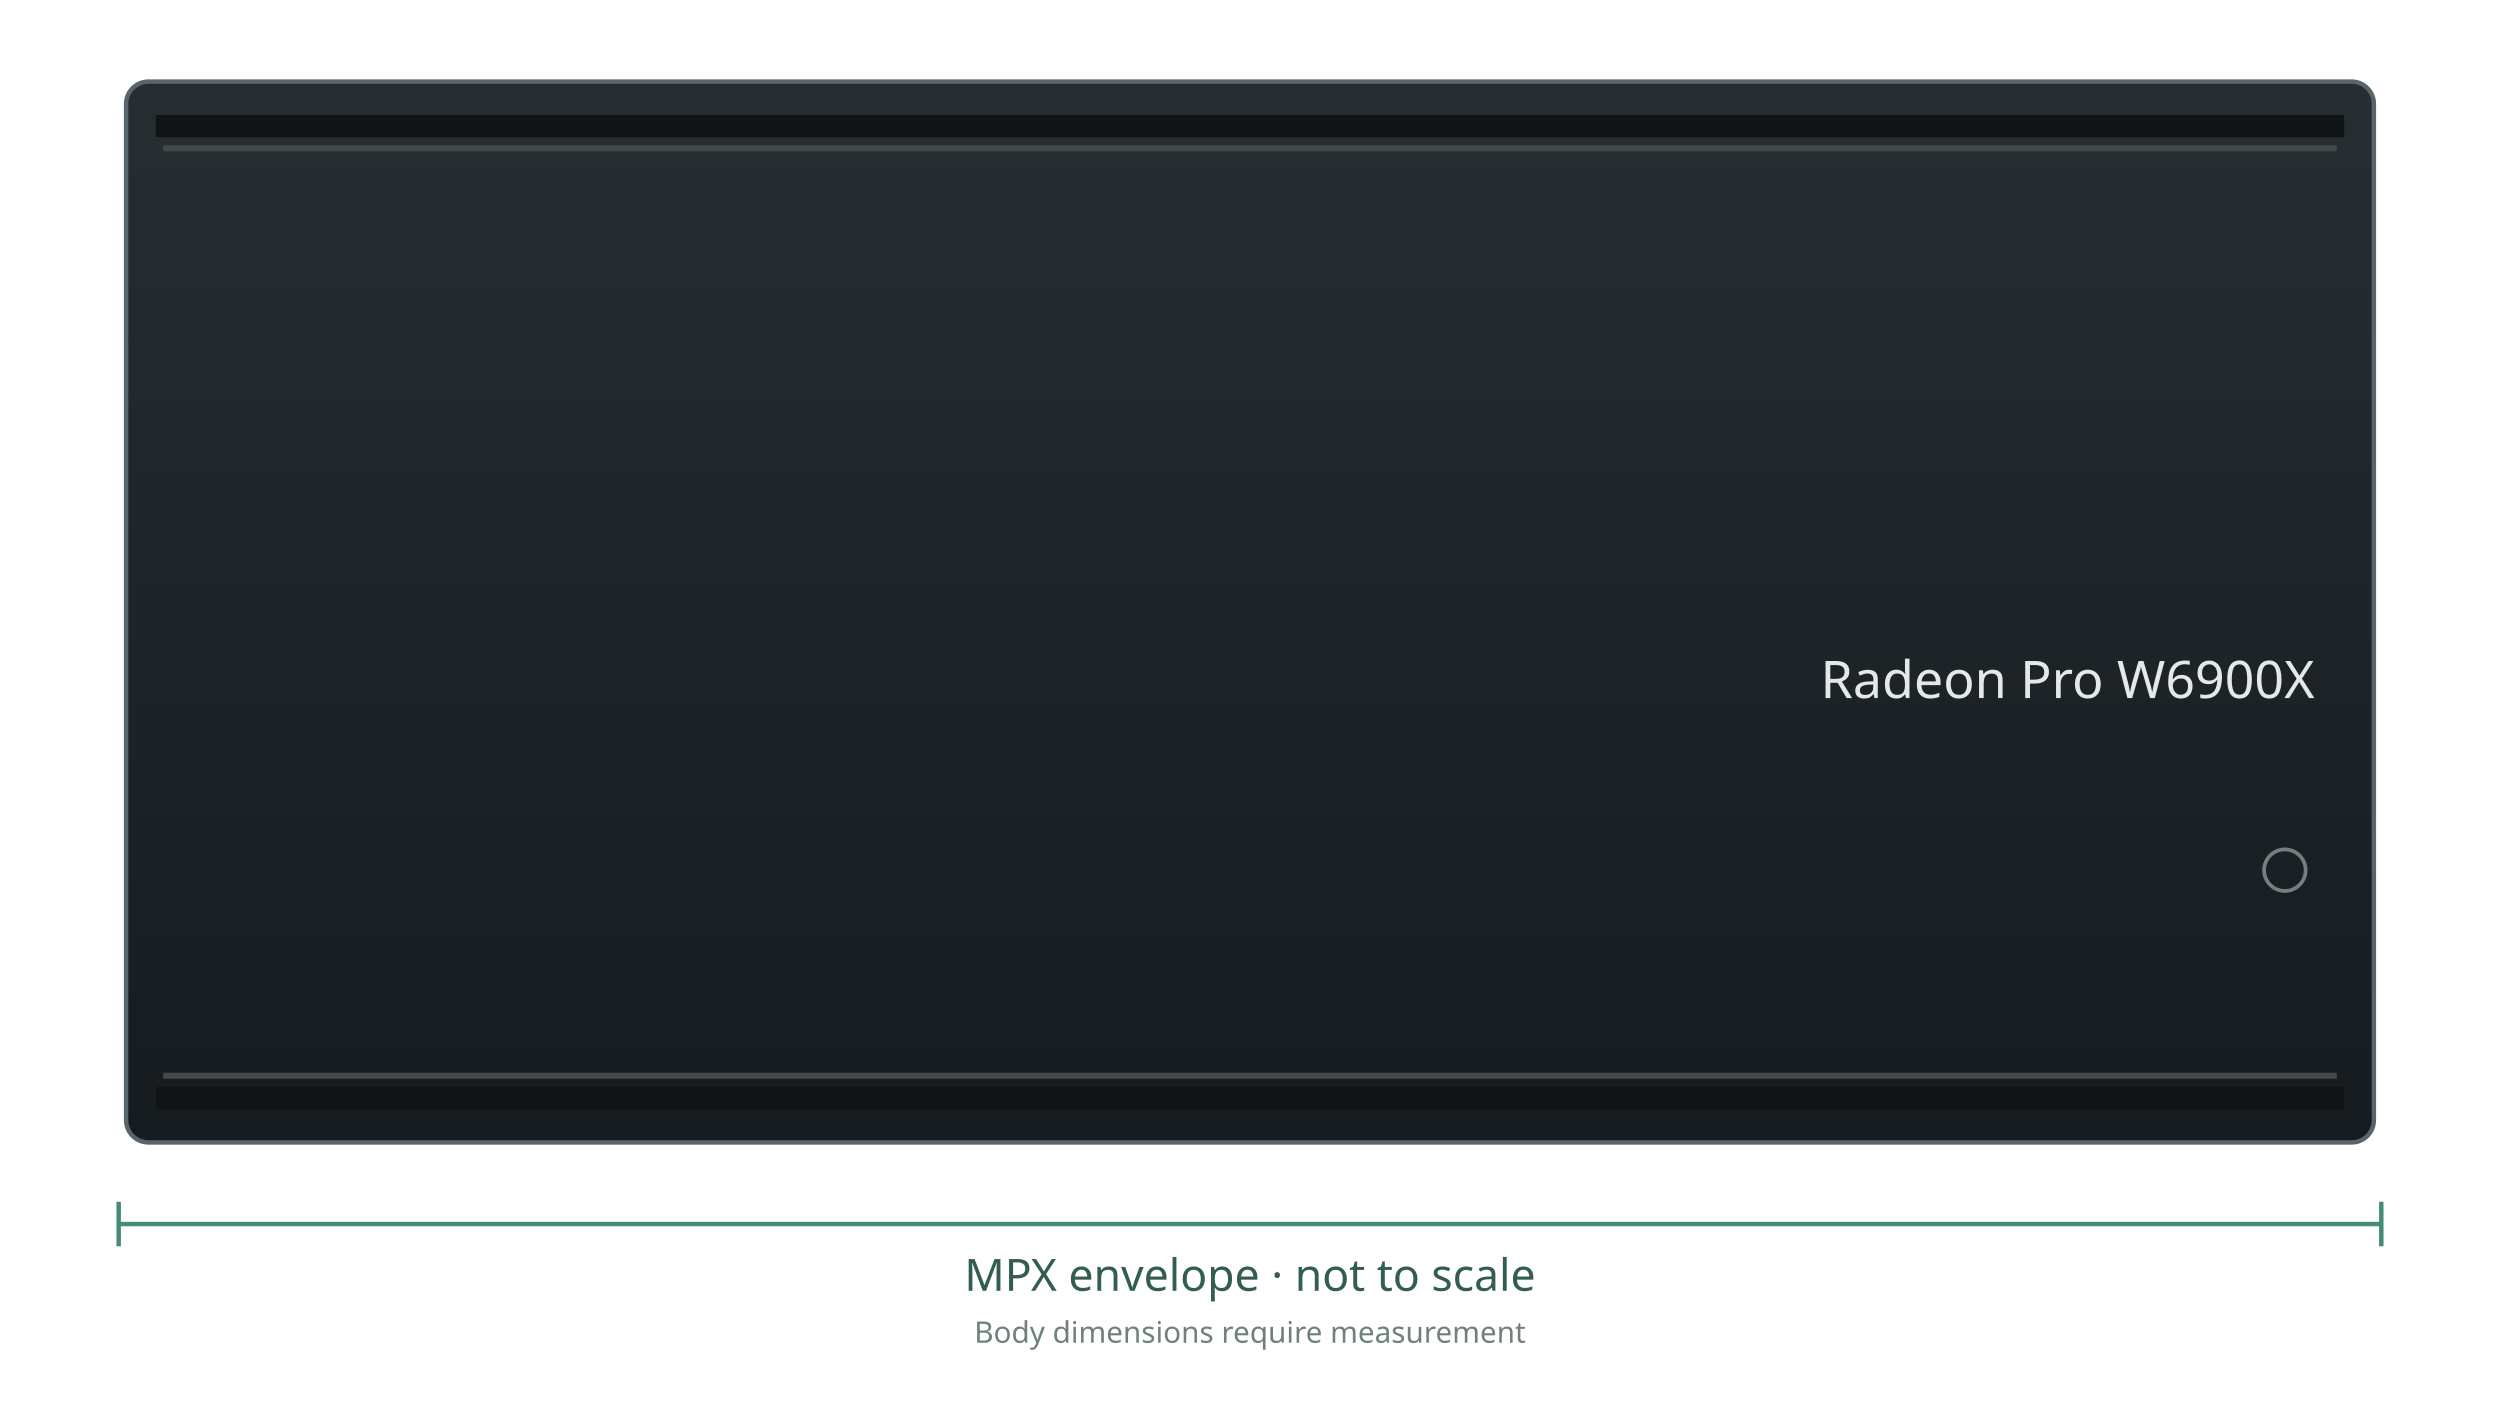
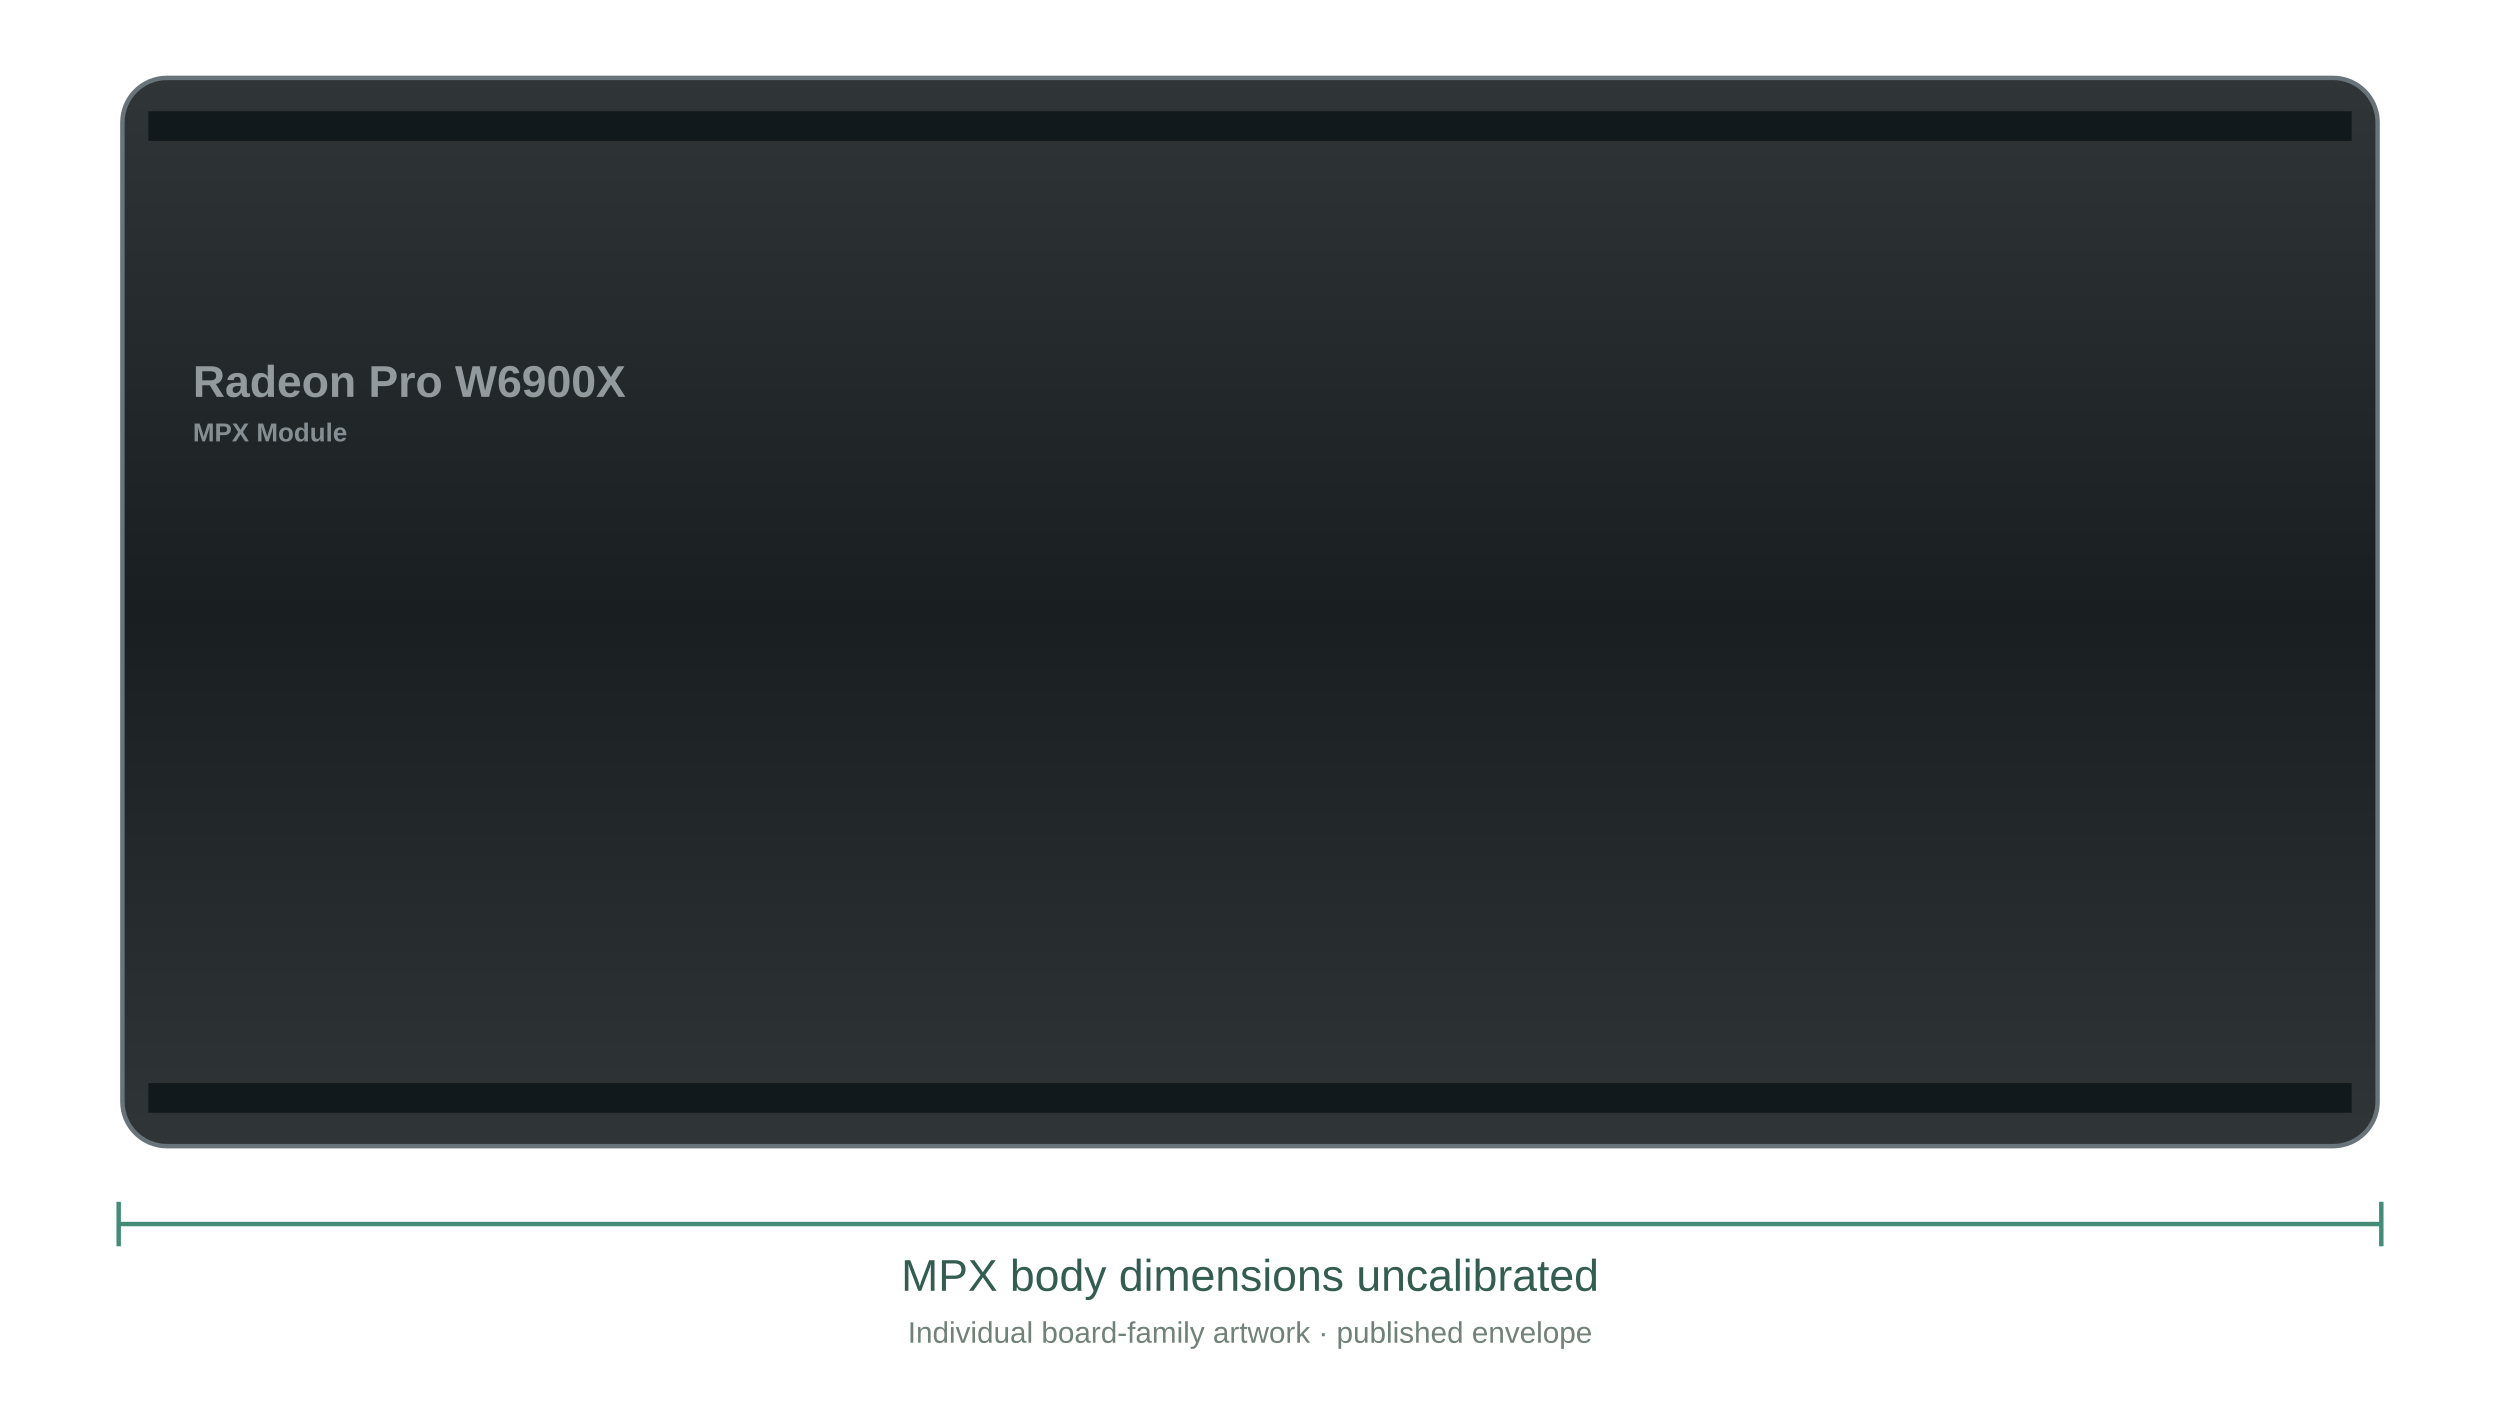
- <svg xmlns="http://www.w3.org/2000/svg" viewBox="-16 -10 337 190" role="img" aria-label="Radeon Pro W6900X dimensioned 2D schematic">
+ <svg xmlns="http://www.w3.org/2000/svg" viewBox="-16 -10 337 190" role="img" aria-label="Radeon Pro W6900X dimensioned view">
  <defs>
-     <linearGradient id="body" x2="0" y2="1">
-       <stop stop-color="#272e32" />
-       <stop offset="1" stop-color="#151b1e" />
+     <linearGradient id="shell" x2="0" y2="1">
+       <stop stop-color="#303538" />
+       <stop offset=".5" stop-color="#191e21" />
+       <stop offset="1" stop-color="#303538" />
    </linearGradient>
-     <pattern id="fins" width="2" height="4" patternUnits="userSpaceOnUse">
-       <rect width="2" height="4" fill="#a99569" />
-       <path d="M.4 0V4" stroke="#ddd0af" stroke-width=".65" />
-     </pattern>
+     <linearGradient id="metal" x2="0" y2="1">
+       <stop stop-color="#474d51" />
+       <stop offset=".4" stop-color="#303538" />
+       <stop offset="1" stop-color="#474d51" />
+     </linearGradient>
  </defs>
-   <rect x="1" y="1" width="303" height="143" rx="3" fill="url(#body)" stroke="#59646b" stroke-width=".6" />
-   <path d="M5 7 H300 M5 138 H300" stroke="#101416" stroke-width="3" />
-   <path d="M6 10 H299 M6 135 H299" stroke="#44494c" stroke-width=".8" />
-   <circle cx="292" cy="107.3" r="2.8" fill="none" stroke="#777e81" stroke-width=".5" />
-   <text x="296" y="84.1" fill="#e4e9e8" font-family="system-ui,sans-serif" font-size="7.0" text-anchor="end">Radeon Pro W6900X</text>
+   <rect x="0.5" y="0.5" width="304" height="144" rx="6" fill="url(#shell)" stroke="#68737a" stroke-width="0.6" />
+   <path d="M4 7H301 M4 138H301" fill="none" stroke="#11191d" stroke-width="4" stroke-linejoin="round" />
+   <text x="10" y="43.5" fill="#929a9d" font-family="Arial,Helvetica,sans-serif" font-size="6" font-weight="600" text-anchor="start">Radeon Pro W6900X</text>
+   <text x="10" y="49.5" fill="#858e92" font-family="Arial,Helvetica,sans-serif" font-size="3.5" font-weight="600" text-anchor="start">MPX Module</text>
  <path d="M0 152V158 M0 155H305 M305 152V158" stroke="#448c77" fill="none" stroke-width=".6" />
-   <text x="152.5" y="164" text-anchor="middle" fill="#335d50" font-family="system-ui,sans-serif" font-size="6">MPX envelope · not to scale</text>
-   <text x="152.5" y="171" text-anchor="middle" fill="#708278" font-family="system-ui,sans-serif" font-size="4">Body dimensions require measurement</text>
+   <text x="152.5" y="164" text-anchor="middle" fill="#335d50" font-family="Arial,sans-serif" font-size="6">MPX body dimensions uncalibrated</text>
+   <text x="152.5" y="171" text-anchor="middle" fill="#708278" font-family="Arial,sans-serif" font-size="4">Individual board-family artwork · published envelope</text>
</svg>
